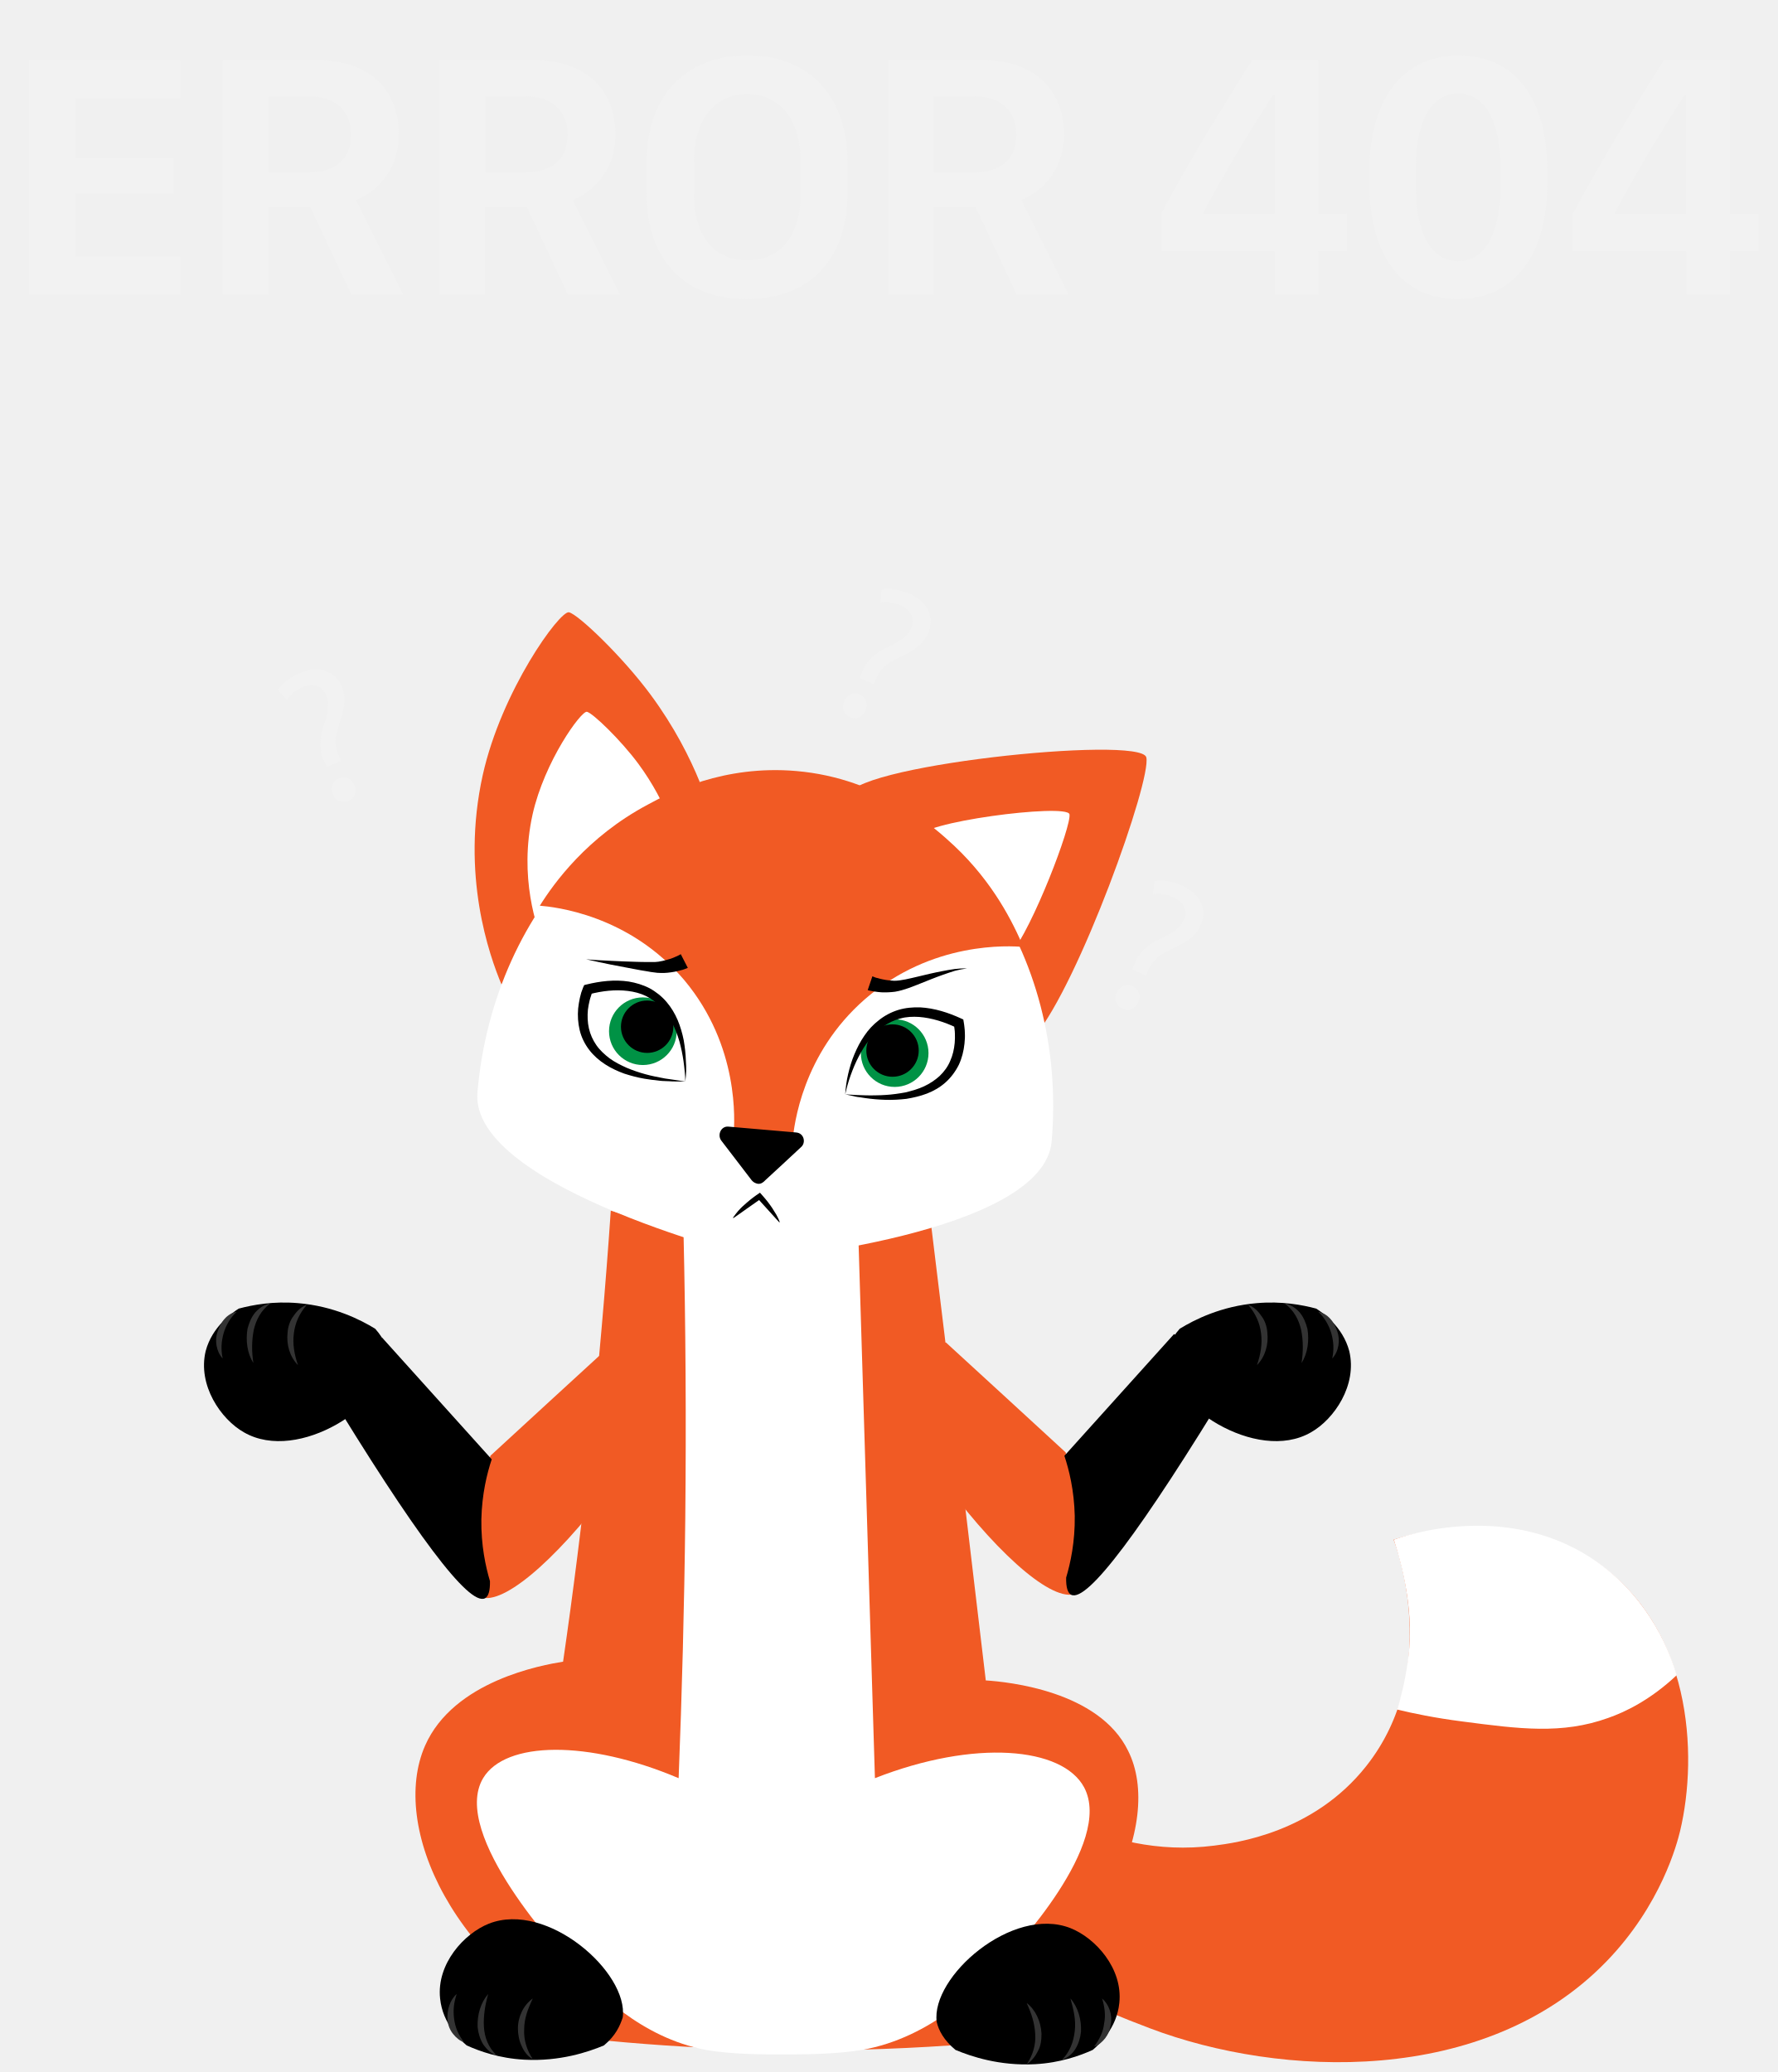
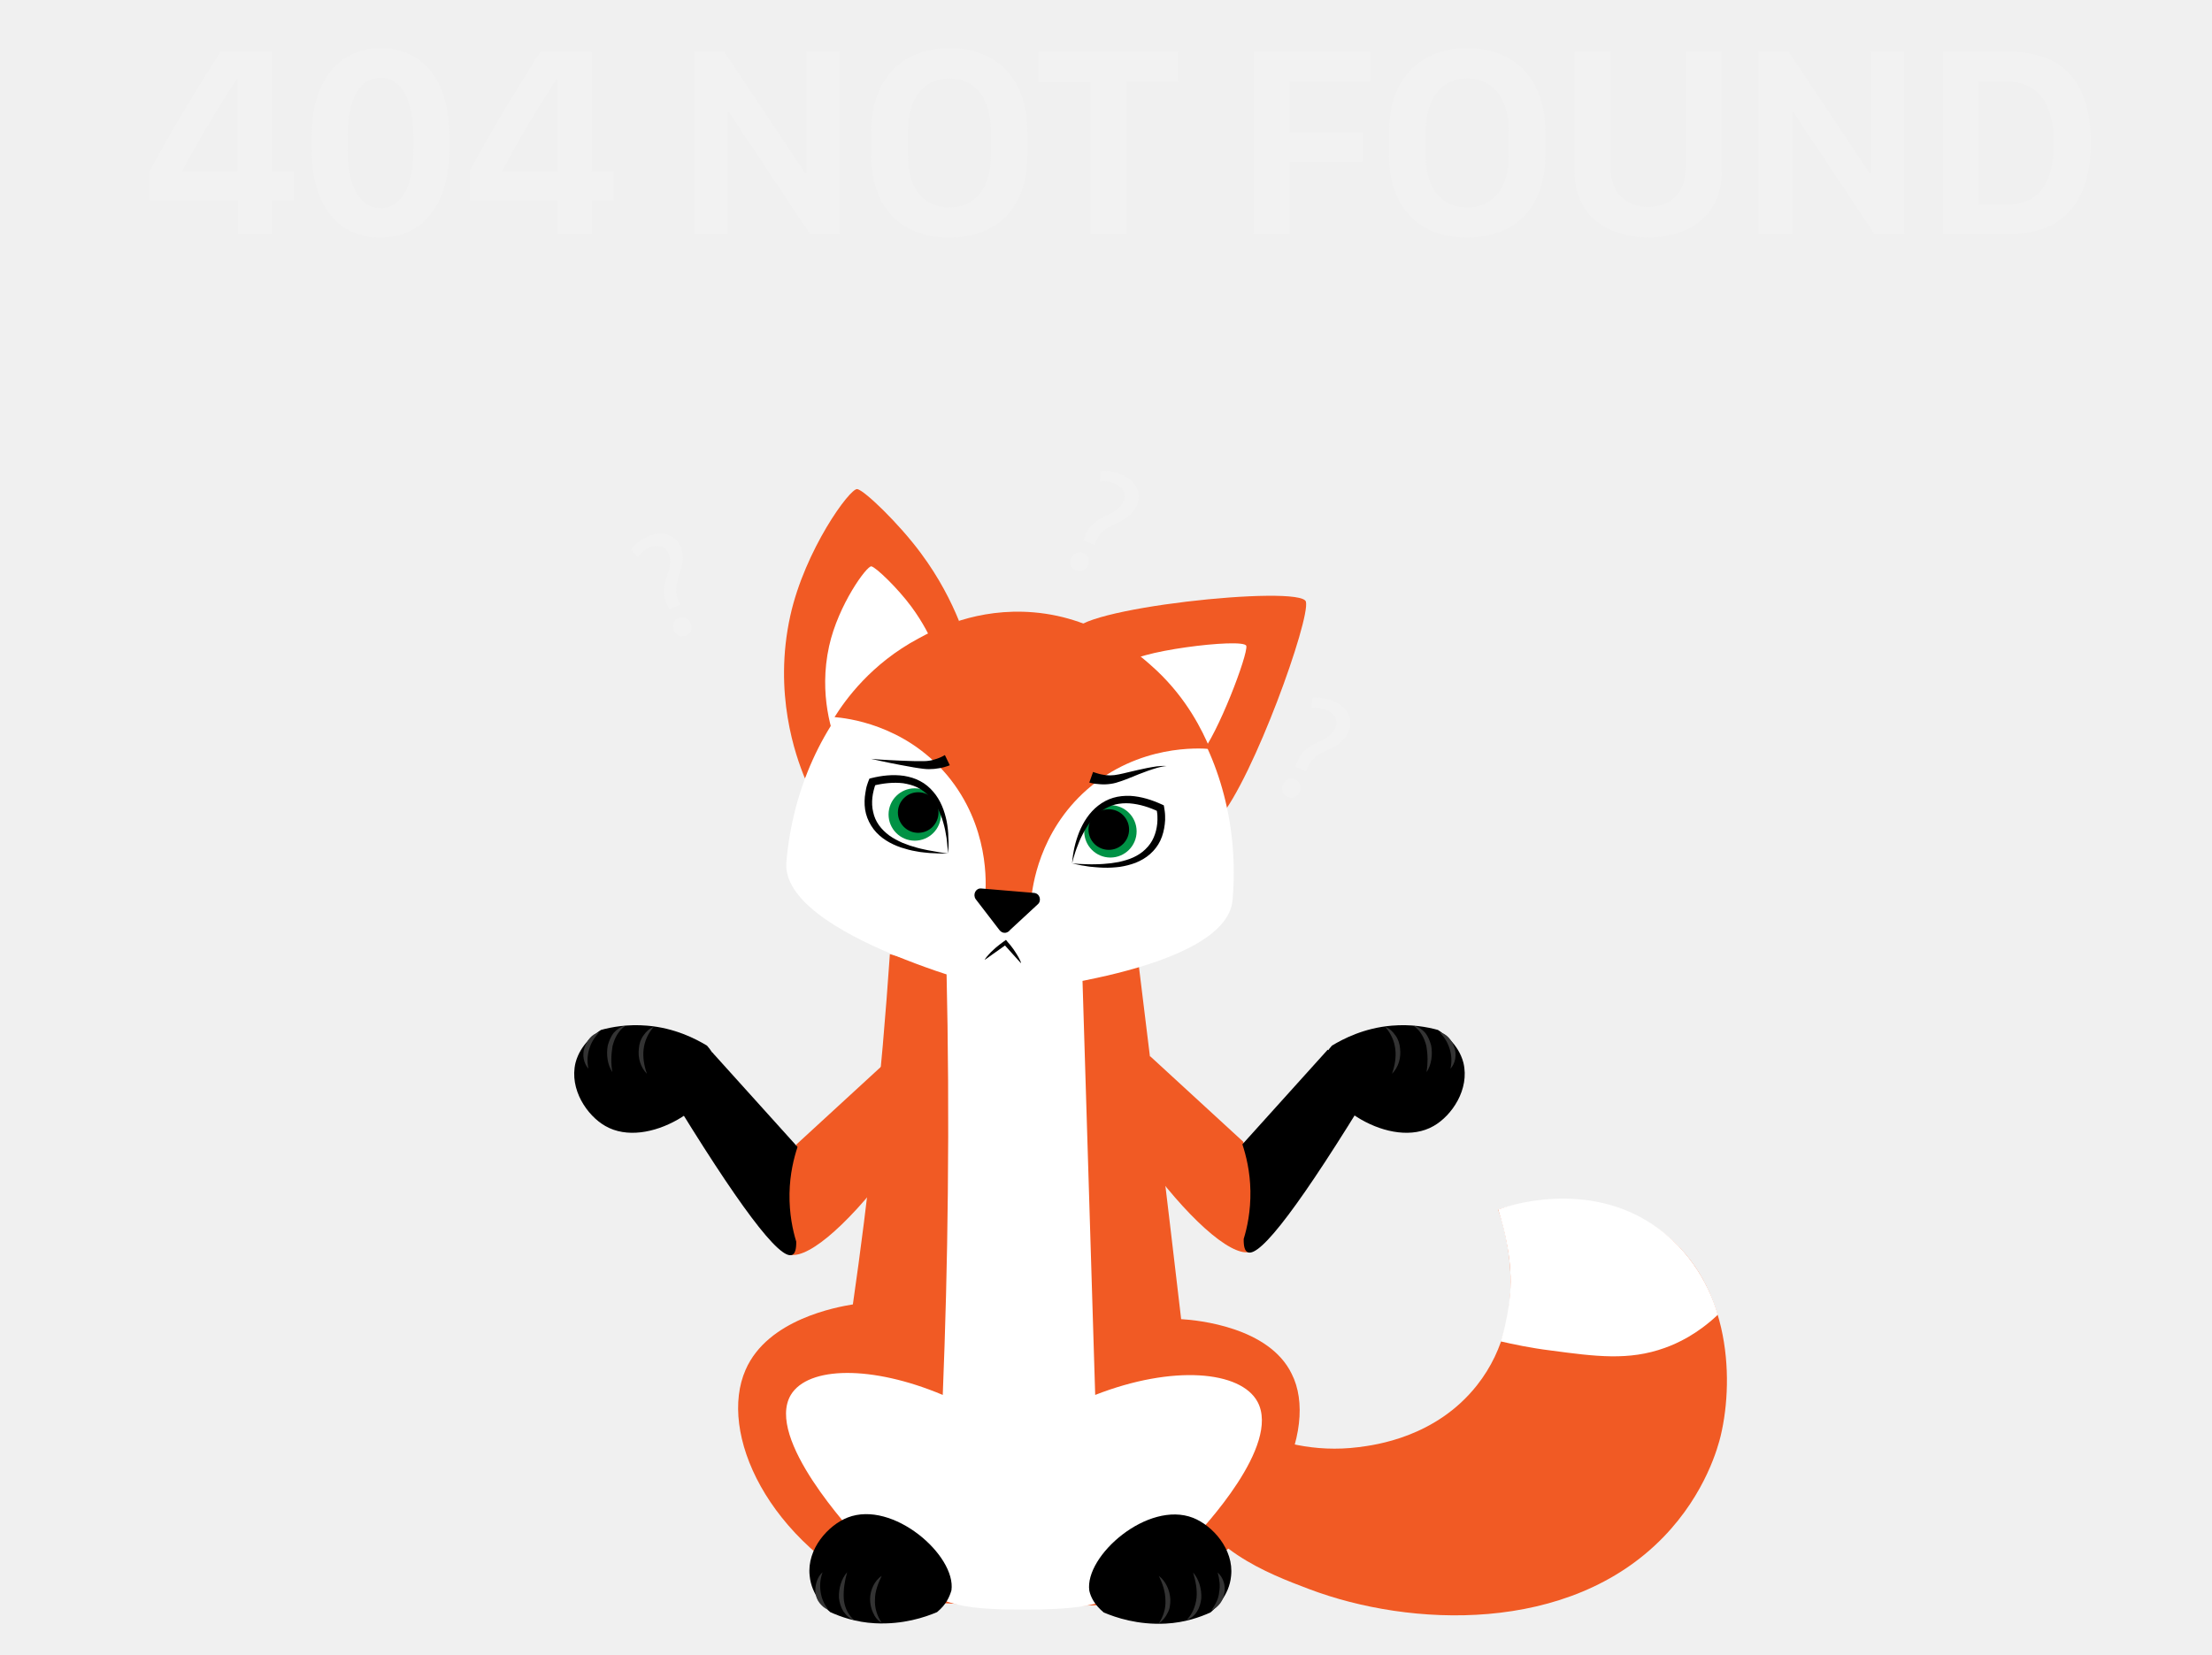
- <svg xmlns="http://www.w3.org/2000/svg" version="1.0" x="0px" y="0px" viewBox="0 0 909 1059.9" style="enable-background:new 0 0 909 1059.9;" xml:space="preserve">
+ <svg xmlns="http://www.w3.org/2000/svg" version="1.0" x="0px" y="0px" viewBox="0 0 1351 1010.6" style="enable-background:new 0 0 1351 1010.6;" xml:space="preserve">
  <style type="text/css">
	.st0{fill:#F2F2F2;}
	.st1{fill:#F15A24;}
	.st2{fill:#FFFFFF;}
	.st3{fill:#333333;}
	.st4{fill:#009245;}
</style>
  <g id="Слой_2">
    <g>
-       <path class="st0" d="M167.1,392.3l-1.1-2.4c-2.5-4.8-3-11-0.5-18.5c2.3-6.6,3.2-11.2,1.5-15.4c-1.9-4.8-6.1-6.8-12-4.6    c-3.4,1.3-6.7,3.9-8.3,6.6l-4.6-5c2.2-3.5,7-7,11.9-9c10.8-4.2,18.2,0.5,21,7.6c2.5,6.4,0.7,12.3-1.7,19.4    c-2.2,6.5-2.1,11.2,0.1,15.8l1,2.4L167.1,392.3z M170.2,406.2c-1.4-3.5,0-6.8,3.3-8.1c3.3-1.3,6.5,0.3,7.8,3.7    c1.3,3.3,0.1,6.6-3.3,8C174.7,411.1,171.4,409.5,170.2,406.2z" />
+       <path class="st0" d="M408.7,372.1l-1.1-2.2c-2.4-4.5-2.8-10.2-0.5-17.1c2.1-6.1,2.9-10.4,1.4-14.3c-1.7-4.4-5.7-6.3-11.2-4.2    c-3.1,1.2-6.2,3.6-7.7,6.1l-4.2-4.6c2-3.2,6.4-6.5,11-8.3c10-3.9,16.9,0.5,19.5,7.1c2.3,5.9,0.7,11.4-1.5,18    c-2,6-1.9,10.4,0.1,14.7l1,2.2L408.7,372.1z M411.5,385c-1.3-3.2,0-6.3,3.1-7.5c3-1.2,6,0.2,7.3,3.5c1.2,3,0.1,6.2-3.1,7.4    C415.7,389.6,412.7,388.1,411.5,385z" />
    </g>
    <g>
-       <path class="st0" d="M571.2,507.7c1.6-3.4,5-4.7,8.2-3.2c3.2,1.5,4.3,4.9,2.7,8.3c-1.5,3.2-4.7,4.7-8.1,3.1    C570.7,514.3,569.7,510.8,571.2,507.7z M579.2,495.9l0.9-2.4c1.8-5.2,5.9-9.8,13-13.1c6.4-2.9,10.3-5.4,12.2-9.5    c2.2-4.6,0.7-9.1-5-11.9c-3.3-1.5-7.4-2.2-10.5-1.5l0.5-6.8c4-0.8,9.9,0.2,14.7,2.5c10.5,4.9,12.1,13.6,8.9,20.5    c-2.9,6.2-8.5,9-15.3,12.1c-6.2,2.8-9.6,6.2-11.5,10.9l-1,2.4L579.2,495.9z" />
+       <path class="st0" d="M783.6,479.2c1.5-3.1,4.6-4.3,7.6-2.9c3,1.4,3.9,4.5,2.5,7.7c-1.4,3-4.4,4.3-7.5,2.8    C783.2,485.4,782.3,482.1,783.6,479.2z M791.1,468.3l0.9-2.3c1.6-4.8,5.5-9.1,12.1-12.1c5.9-2.7,9.6-5,11.3-8.8    c2-4.3,0.7-8.4-4.6-11c-3-1.4-6.9-2-9.7-1.4l0.5-6.3c3.7-0.7,9.2,0.2,13.6,2.3c9.7,4.6,11.3,12.6,8.2,19    c-2.7,5.7-7.9,8.4-14.2,11.3c-5.8,2.6-8.9,5.7-10.6,10.1l-0.9,2.2L791.1,468.3z" />
    </g>
    <g>
-       <path class="st0" d="M431.8,358.6c1.6-3.4,5-4.7,8.1-3.2s4.3,4.9,2.7,8.2c-1.5,3.2-4.7,4.7-8.1,3.1    C431.3,365.3,430.3,361.8,431.8,358.6z M439.8,346.8l0.9-2.5c1.8-5.2,5.9-9.8,13-13.1c6.4-2.9,10.3-5.4,12.2-9.5    c2.2-4.6,0.7-9.1-5-11.9c-3.3-1.5-7.4-2.1-10.5-1.5l0.5-6.8c4-0.8,9.9,0.2,14.7,2.4c10.5,4.9,12.2,13.6,8.9,20.5    c-2.9,6.2-8.4,9-15.2,12.2c-6.2,2.9-9.5,6.2-11.4,11l-1,2.4L439.8,346.8z" />
+       <path class="st0" d="M654.3,340.9c1.5-3.1,4.6-4.3,7.6-3c3,1.4,4,4.5,2.5,7.6c-1.4,3-4.4,4.3-7.5,2.9    C653.9,347.1,652.9,343.9,654.3,340.9z M661.7,330l0.9-2.3c1.6-4.8,5.5-9.1,12.1-12.2c5.9-2.7,9.5-5,11.3-8.8    c2-4.3,0.7-8.4-4.6-11c-3-1.4-6.9-2-9.8-1.4l0.5-6.3c3.7-0.7,9.2,0.2,13.7,2.3c9.7,4.5,11.3,12.6,8.3,19    c-2.7,5.7-7.8,8.4-14.1,11.3c-5.8,2.7-8.9,5.7-10.6,10.2l-0.9,2.2L661.7,330z" />
    </g>
    <g>
-       <path class="st0" d="M92.1,150.7H14.9v-120h77.3v19.4H38.4v30.8h50.5v18.2H38.4v32.2h53.7V150.7z" />
-       <path class="st0" d="M204,68.6c0,19.7-12.7,30.1-21.9,33.7l24.2,48.4h-26.6l-21-44.8h-21.4v44.8H114v-120h47.9    C190.4,30.7,204,47.4,204,68.6z M158.1,88.1c13.4,0,21.4-6.6,21.4-19c0-13.2-8.8-19.8-21-19.8h-21.1v38.8H158.1z" />
-       <path class="st0" d="M314.8,68.6c0,19.7-12.7,30.1-21.9,33.7l24.2,48.4h-26.6l-21-44.8h-21.4v44.8h-23.4v-120h47.9    C301.1,30.7,314.8,47.4,314.8,68.6z M268.9,88.1c13.4,0,21.4-6.6,21.4-19c0-13.2-8.8-19.8-21-19.8h-21.1v38.8H268.9z" />
-       <path class="st0" d="M330.7,83.4c0-34.1,19.5-55,51.5-55c32.2,0,51.3,21.1,51.3,55v15.4c0,33.8-19.4,54.2-51.5,54.2    s-51.3-20.3-51.3-54.2V83.4z M354.9,98.9c0,23.1,11.4,34.3,27.3,34.3c15.9,0,27.3-11.2,27.3-34.3V83.2c0-23.1-11.4-35.1-27.3-35.1    c-15.8,0-27.3,12-27.3,35.1V98.9z" />
-       <path class="st0" d="M544.2,68.6c0,19.7-12.7,30.1-21.9,33.7l24.2,48.4H520l-21-44.8h-21.4v44.8h-23.4v-120h47.9    C530.6,30.7,544.2,47.4,544.2,68.6z M498.4,88.1c13.4,0,21.4-6.6,21.4-19c0-13.2-8.8-19.8-21-19.8h-21.1v38.8H498.4z" />
-       <path class="st0" d="M674.2,30.7v78.6h14.7v19.2h-14.7v22.2h-22.3v-22.2h-58v-19.2c14.1-26.4,30.3-53,46.6-78.6H674.2z     M651.9,109.3V48.6h-0.8c-12.3,19.1-25,40-35.7,60.4v0.3H651.9z" />
-       <path class="st0" d="M700.5,86.5c0-34.9,16.4-58.1,45.6-58.1c29.4,0,45.2,23,45.2,58.1v8.4c0,33.4-15.4,58.1-45.6,58.1    c-29.3,0-45.2-23.3-45.2-58.1V86.5z M724.1,94.7c0,25.7,8.5,38.9,21.7,38.9c13.3,0,21.7-13.4,21.7-38.9v-8.1    c0-25.5-8.4-38.8-21.7-38.8c-13.2,0-21.7,13.2-21.7,38.8V94.7z" />
-       <path class="st0" d="M884.8,30.7v78.6h14.7v19.2h-14.7v22.2h-22.3v-22.2h-58v-19.2c14.1-26.4,30.3-53,46.6-78.6H884.8z     M862.4,109.3V48.6h-0.8c-12.3,19.1-25,40-35.7,60.4v0.3H862.4z" />
+       <path class="st0" d="M166,31.6v72.9h13.6v17.8H166V143h-20.7v-20.6H91.4v-17.8c13.1-24.5,28.1-49.2,43.2-72.9H166z M145.2,104.6    V48.3h-0.7c-11.4,17.7-23.2,37.1-33.1,56v0.2H145.2z" />
+       <path class="st0" d="M190.3,83.4c0-32.4,15.3-53.9,42.3-53.9c27.2,0,41.9,21.4,41.9,53.9v7.8c0,31-14.3,53.9-42.3,53.9    c-27.2,0-41.9-21.6-41.9-53.9V83.4z M212.3,91c0,23.8,7.9,36.1,20.1,36.1c12.3,0,20.1-12.4,20.1-36.1v-7.5c0-23.7-7.8-36-20.1-36    c-12.2,0-20.1,12.2-20.1,36V91z" />
+       <path class="st0" d="M361.3,31.6v72.9h13.6v17.8h-13.6V143h-20.7v-20.6h-53.8v-17.8c13.1-24.5,28.1-49.2,43.2-72.9H361.3z     M340.6,104.6V48.3h-0.7c-11.4,17.7-23.2,37.1-33.1,56v0.2H340.6z" />
+       <path class="st0" d="M423.9,143V31.6h18.4l49.4,74.1h0.7V31.6h20.6V143h-18.3l-49.5-74.5h-0.7V143H423.9z" />
+       <path class="st0" d="M532.1,80.6c0-31.7,18.1-51.1,47.8-51.1c29.9,0,47.6,19.6,47.6,51.1v14.3c0,31.4-18,50.2-47.8,50.2    s-47.6-18.8-47.6-50.2V80.6z M554.5,94.9c0,21.5,10.6,31.8,25.3,31.8c14.8,0,25.4-10.4,25.4-31.8V80.4c0-21.5-10.6-32.5-25.4-32.5    c-14.7,0-25.3,11.1-25.3,32.5V94.9z" />
+       <path class="st0" d="M666,143V50.1h-31.7V31.6h85.3v18.4h-31.7V143H666z" />
+       <path class="st0" d="M765.6,143V31.6h71v18.2h-48.9v31.1h44.7v17.8h-44.7V143H765.6z" />
+       <path class="st0" d="M848.4,80.6c0-31.7,18.1-51.1,47.8-51.1c29.9,0,47.6,19.6,47.6,51.1v14.3c0,31.4-18,50.2-47.8,50.2    s-47.6-18.8-47.6-50.2V80.6z M870.8,94.9c0,21.5,10.6,31.8,25.3,31.8c14.8,0,25.4-10.4,25.4-31.8V80.4c0-21.5-10.6-32.5-25.4-32.5    c-14.7,0-25.3,11.1-25.3,32.5V94.9z" />
+       <path class="st0" d="M983.7,102.4c0,15.3,9.1,24,23,24c13.7,0,22.9-8.7,22.9-24V31.6h22v73.7c0,23.6-17,39.7-44.9,39.7    c-28.1,0-45-16.2-45-39.7V31.6h22V102.4z" />
+       <path class="st0" d="M1074,143V31.6h18.4l49.4,74.1h0.7V31.6h20.6V143h-18.3l-49.5-74.5h-0.7V143H1074z" />
+       <path class="st0" d="M1227.2,31.6c33.9,0,49.8,20.1,49.8,55.4c0,35.4-16.2,56-49.8,56h-40.6V31.6H1227.2z M1208.6,125h15.7    c18.5,0,30-9.4,30-37.5c0-23-8-37.8-30-37.8h-15.7V125z" />
    </g>
  </g>
  <g id="Слой_1">
    <g id="хвост_1_">
-       <path class="st1" d="M621,944.1c11-1.4,50.8-6.5,77.8-40.7c38.7-48.9,15.5-112.1,14-115.8c8-2.6,59.7-18.2,103.5,11.4    c48.6,32.9,52.5,97.9,43,137.7c-1.5,6.1-9.5,37.6-37.7,66.7c-62.2,64.1-167,59.3-233.3,34.2c-26.8-10.2-71.2-27-82.4-67.5    c-7-25,1.7-48.4,7.6-60.7C520.4,915.6,562.6,951.6,621,944.1z" />
-       <path class="st2" d="M714.6,874.5c1.8-5.8,3.9-13.8,5.3-23.7c0,0,0.6-4,0.9-7.9c1.6-20.2-3.2-40.7-7.9-55.3    c4.9-1.8,59.4-21,105.2,12.3c26.9,19.5,36.4,46.7,39.5,57c-13.6,12.8-26.5,18.9-35.1,21.9c-23.6,8.5-45.5,5.6-74.5,1.8    C733.9,878.8,722.5,876.4,714.6,874.5z" />
+       <path class="st1" d="M829.8,884.1c10.2-1.3,47.1-6,72.2-37.7c35.9-45.3,14.3-104,13-107.4c7.5-2.4,55.4-16.9,96,10.6    c45.1,30.5,48.7,90.8,39.9,127.7c-1.4,5.7-8.8,34.8-35,61.8c-57.7,59.5-155,55-216.4,31.7c-24.9-9.4-66-25-76.5-62.7    c-6.5-23.2,1.6-44.9,7-56.3C736.5,857.7,775.7,891,829.8,884.1z" />
+       <path class="st2" d="M916.6,819.5c1.7-5.4,3.6-12.8,4.9-22c0,0,0.5-3.7,0.8-7.3c1.5-18.7-3-37.7-7.3-51.3    c4.5-1.7,55.1-19.5,97.6,11.4c24.9,18.1,33.8,43.3,36.6,52.9c-12.6,11.9-24.6,17.5-32.5,20.3c-21.9,7.9-42.2,5.2-69.2,1.6    C934.6,823.5,924,821.2,916.6,819.5z" />
    </g>
    <g id="туловище_1_">
-       <path class="st1" d="M486.1,1046.3c-29.4,2-61.4,3-95.6,2.3c-28.2-0.7-54.8-2.3-79.8-4.7C231,1006.7,199.4,934,217.4,893    c14.6-33.3,60.1-41.3,70.6-43c5.1-35.1,9.7-71.5,13.7-109c4.5-41.8,8-82.4,10.7-121.7c9.2,2.8,21.6,6.3,36.4,9.3    c15.1,3.1,28.7,4.9,36.4,5.6c35.6,3.2,71.8-5.7,90.6-11.2c5,40.9,10,81.9,14.9,122.8c4.5,37.9,9,75.8,13.5,113.8    c11.1,0.7,57.9,5.3,72.8,36C595.3,932,565.6,1003.3,486.1,1046.3z" />
-       <path class="st2" d="M440.9,1048.6c-12,2-26.9,2.3-36.4,2.3c-10.1,0-28.8,0.3-43.4-2.3c-33.5-6.3-56.3-30.3-68.4-43    c-5.4-6-62.7-67.3-45.6-96c11.4-19,53.5-19.7,100,0c1.7-43.2,2.9-87.5,3.4-132.9c0.5-50,0.2-98.7-0.9-146.1    c5.6,2.7,13.9,6.1,24.6,7.9c5.8,1,11.7,1.4,23.7,0.9c10.3-0.4,24.3-1.5,41.2-4.4c2.8,91.5,5.6,183.1,8.4,274.6    c51-20,95.9-16,107,4.7c15.2,28.7-35.8,83-43.4,91C501.3,1016.3,476.7,1042.3,440.9,1048.6z" />
-       <path d="M308.9,1046.3c-7.9,3.3-22.5,8.3-40.8,7.3c-12.7-0.7-22.8-4.3-29.4-7.3c-3.2-2.7-12.3-11-13.6-24    c-1.9-17.7,12.3-33.3,25-38.3c29.8-11.7,71.5,25,68.4,48C317.1,1036.3,314.9,1041.3,308.9,1046.3z" />
+       <path class="st1" d="M704.7,978.9c-27.3,1.9-57,2.8-88.7,2.2c-26.1-0.6-50.8-2.2-74-4.3c-74-34.6-103.4-102-86.6-140    c13.5-30.9,55.8-38.3,65.5-39.9c4.7-32.6,9-66.3,12.7-101.1c4.2-38.8,7.4-76.5,9.9-112.9c8.5,2.6,20,5.8,33.8,8.7    c14,2.9,26.7,4.5,33.8,5.2c33,3,66.6-5.3,84-10.4c4.7,38,9.3,75.9,13.8,113.9c4.2,35.2,8.4,70.4,12.5,105.6    c10.3,0.6,53.7,4.9,67.5,33.4C806,872.9,778.4,939,704.7,978.9z" />
+       <path class="st2" d="M662.7,981.1c-11.2,1.9-25,2.2-33.8,2.2c-9.4,0-26.7,0.3-40.2-2.2c-31.1-5.9-52.3-28.1-63.4-39.9    c-5-5.6-58.1-62.4-42.3-89c10.6-17.6,49.6-18.2,92.8,0c1.6-40.1,2.7-81.2,3.1-123.3c0.5-46.4,0.2-91.6-0.8-135.5    c5.2,2.5,12.9,5.7,22.8,7.3c5.3,0.9,10.9,1.3,22,0.8c9.5-0.4,22.6-1.4,38.2-4.1c2.6,84.9,5.2,169.9,7.8,254.8    c47.3-18.5,89-14.8,99.2,4.3c14.1,26.6-33.2,77-40.2,84.4C718.8,951.1,695.9,975.2,662.7,981.1z" />
    </g>
    <g id="лапки_1_">
-       <path d="M191.9,679.7c-7.3-4.5-21.2-11.6-39.5-13.1c-12.6-1.1-23.2,0.9-30.3,2.8c-3.3,2.1-13.6,9.2-16.9,21.7    c-4.2,17.4,7.7,34.9,19.6,41.6c27.9,16.1,74.1-14.5,74-37.9C198.8,690.8,196.9,685.3,191.9,679.7z" />
+       <path d="M572.3,984.9c-7.3,3.1-20.8,7.7-37.9,6.8c-11.7-0.6-21.1-4-27.3-6.8c-2.9-2.5-11.5-10.2-12.6-22.3    c-1.8-16.4,11.5-30.9,23.2-35.5c27.6-10.8,66.4,23.2,63.4,44.5C579.9,975.6,577.9,980.3,572.3,984.9z" />
+       <path d="M431.8,638.8c-6.8-4.1-19.6-10.8-36.6-12.2c-11.7-1-21.5,0.8-28.1,2.6c-3.1,2-12.6,8.5-15.6,20.1    c-3.9,16.2,7.1,32.3,18.2,38.6c25.9,14.9,68.8-13.4,68.6-35.1C438.2,649.1,436.4,644,431.8,638.8z" />
      <g>
-         <path class="st3" d="M152.4,698.3c-4.2-4.3-6-10.4-5.3-16.7c0.2-3,1.3-6.3,3.1-8.5c1.7-2.6,4.1-4.8,6.7-5.6     c-3.8,4.4-6,9.3-6.6,14.6C149.6,687.4,150.5,692.8,152.4,698.3z" />
+         <path class="st3" d="M395.1,656c-3.9-4-5.6-9.6-4.9-15.5c0.2-2.8,1.2-5.8,2.8-7.9c1.6-2.4,3.8-4.4,6.2-5.2     c-3.5,4.1-5.5,8.6-6.1,13.6C392.5,646,393.4,651,395.1,656z" />
      </g>
      <g>
-         <path class="st3" d="M113.9,694.9c-3.3-3.5-4.2-9.3-2.6-13.8c0.8-2.3,1.9-4.6,3.6-6.5s3.7-3.1,6.2-3.6c-3.4,3.1-5.5,7-6.7,10.9     C113.2,686.2,112.9,690.2,113.9,694.9z" />
+         <path class="st3" d="M359.4,652.9c-3-3.3-3.9-8.6-2.4-12.8c0.7-2.1,1.7-4.2,3.3-6s3.4-2.9,5.8-3.4c-3.1,2.9-5.1,6.5-6.2,10.1     C358.7,644.8,358.5,648.5,359.4,652.9z" />
      </g>
      <g>
-         <path class="st3" d="M129.6,697.2c-3.2-4.9-4-11.6-3-17.5c0.8-3,1.9-5.9,4-8.4c2-2.2,4.7-4.1,7.6-4.5c-4.6,3.4-7.2,8.2-8.4,13.5     C128.7,685.8,128.7,691.5,129.6,697.2z" />
+         <path class="st3" d="M374,655c-3-4.5-3.8-10.8-2.8-16.3c0.8-2.7,1.8-5.5,3.7-7.8c1.9-2.1,4.3-3.8,7-4.2     c-4.3,3.1-6.6,7.6-7.8,12.5C373.2,644.5,373.1,649.7,374,655z" />
      </g>
      <g>
-         <path class="st3" d="M272.5,1022.3c-2.5,5.3-4.4,10.3-4.4,15.7c-0.3,5.3,1.3,10.7,4.4,15.3c-2.5-1.3-4.4-3.7-5.7-6.7     c-1.3-2.7-1.9-6-1.9-9C264.9,1031.6,267.8,1025.6,272.5,1022.3z" />
+         <path class="st3" d="M538.5,962.7c-2.3,4.9-4.1,9.6-4.1,14.5c-0.3,4.9,1.2,9.9,4.1,14.2c-2.3-1.2-4.1-3.4-5.3-6.2     c-1.2-2.5-1.8-5.6-1.8-8.3C531.5,971.3,534.1,965.7,538.5,962.7z" />
      </g>
      <g>
-         <path class="st3" d="M233.6,1020c-1.6,4.7-1.9,8.7-1.3,13c0.6,4.3,2.2,8,5.1,11.7c-2.2-0.7-4.1-2.3-5.7-4.3c-1.6-2-2.5-4.3-2.8-7     C228.5,1028.3,230.1,1023,233.6,1020z" />
+         <path class="st3" d="M502.4,960.5c-1.5,4.3-1.8,8-1.2,12.1c0.6,4,2.1,7.4,4.7,10.8c-2.1-0.6-3.8-2.2-5.3-4     c-1.5-1.9-2.3-4-2.6-6.5C497.7,968.2,499.2,963.3,502.4,960.5z" />
      </g>
      <g>
-         <path class="st3" d="M249.7,1020c-1.6,5.7-2.5,11.3-2.2,16.7c0.3,5.3,2.2,10.7,6.6,14.7c-2.8-0.7-5.1-3-7-5.7     c-1.6-2.7-2.5-5.7-2.8-8.7C244,1030.6,245.9,1024.3,249.7,1020z" />
+         <path class="st3" d="M517.4,960.5c-1.5,5.3-2.3,10.5-2.1,15.5s2.1,9.9,6.2,13.6c-2.6-0.6-4.7-2.8-6.5-5.3c-1.5-2.5-2.3-5.3-2.6-8     C512.1,970.4,513.9,964.5,517.4,960.5z" />
      </g>
-       <path d="M488.7,1048.6c7.9,3.3,22.5,8.3,40.8,7.3c12.7-0.7,22.8-4.3,29.4-7.3c3.2-2.7,12.3-11,13.6-24c1.9-17.7-12.3-33.3-25-38.3    c-29.8-11.7-71.5,25-68.4,48C480.1,1038.6,482.7,1043.6,488.7,1048.6z" />
+       <path d="M674.1,985.1c7.3,3.1,20.8,7.7,37.9,6.8c11.7-0.6,21.1-4,27.3-6.8c2.9-2.5,11.5-10.2,12.6-22.3    c1.8-16.4-11.5-30.9-23.2-35.5c-27.6-10.8-66.4,23.2-63.4,44.5C666.2,975.8,668.5,980.4,674.1,985.1z" />
      <g>
-         <path class="st3" d="M525.1,1024.6c4.4,3.3,7.3,9.3,7.6,15.7c0,3-0.3,6.3-1.9,9c-1.3,2.7-3.2,5-5.7,6.7c3.2-4.7,4.7-10,4.4-15.3     C529.2,1035,527.6,1030,525.1,1024.6z" />
+         <path class="st3" d="M707.8,962.8c4.1,3.1,6.8,8.7,7,14.5c0,2.8-0.3,5.9-1.8,8.3c-1.2,2.5-2.9,4.6-5.3,6.2     c2.9-4.3,4.4-9.3,4.1-14.2C711.7,972.4,710.2,967.8,707.8,962.8z" />
      </g>
      <g>
-         <path class="st3" d="M563.7,1022.3c3.5,3,5.4,8.3,4.4,13.3c-0.3,2.7-1.3,5-2.8,7c-1.6,2-3.5,3.7-5.7,4.3     c2.8-3.7,4.7-7.7,5.1-11.7C565.6,1031,565,1026.6,563.7,1022.3z" />
+         <path class="st3" d="M743.7,960.7c3.2,2.8,5,7.7,4.1,12.4c-0.3,2.5-1.2,4.6-2.6,6.5c-1.5,1.9-3.2,3.4-5.3,4     c2.6-3.4,4.4-7.1,4.7-10.8C745.4,968.7,744.8,964.7,743.7,960.7z" />
      </g>
      <g>
-         <path class="st3" d="M547.5,1022.3c3.8,4.3,5.7,10.7,5.4,17c-0.3,3-1.3,6.3-2.8,8.7c-1.6,2.7-4.1,4.7-7,5.7c4.1-4,6-9.3,6.6-14.7     C550.4,1033.3,549.1,1028,547.5,1022.3z" />
+         <path class="st3" d="M728.7,960.7c3.5,4,5.3,9.9,5,15.8c-0.3,2.8-1.2,5.9-2.6,8c-1.5,2.5-3.8,4.3-6.5,5.3     c3.8-3.7,5.6-8.7,6.2-13.6C731.3,970.9,730.2,965.9,728.7,960.7z" />
      </g>
-       <path class="st1" d="M312,688.5c-20.4,18.7-40.8,37.4-61.1,56.1c-11.9,35.6-16,66.3-6.1,71.9c10.7,6.1,38.1-16.6,67.2-55.3    c1.5-24.3,2.9-48.5,4.4-72.8" />
-       <path d="M195.4,684.2c18.7,20.8,37.4,41.5,56.1,62.3c-2.4,7.2-5,17.7-5.3,30.7c-0.2,13.3,2.2,24.2,4.4,31.6c0.1,5-0.8,7.9-2.6,8.8    c-8.2,3.9-35.7-32.6-82.4-109.6L195.4,684.2z" />
-       <path d="M603.4,679.7c7.3-4.5,21.2-11.6,39.5-13.1c12.6-1.1,23.2,0.9,30.3,2.8c3.3,2.1,13.6,9.2,16.9,21.7    c4.2,17.4-7.7,34.9-19.6,41.6c-27.9,16.1-74.1-14.5-74-37.9C596.5,690.8,598.4,685.3,603.4,679.7z" />
+       <path class="st1" d="M543.2,647c-18.9,17.4-37.8,34.7-56.7,52.1c-11,33-14.9,61.5-5.7,66.7c9.9,5.6,35.4-15.4,62.4-51.3    c1.4-22.5,2.7-45,4.1-67.5" />
+       <path d="M435,642.9c17.4,19.3,34.7,38.5,52.1,57.8c-2.2,6.7-4.7,16.4-4.9,28.5c-0.2,12.4,2,22.5,4.1,29.3c0.1,4.6-0.7,7.3-2.4,8.1    c-7.6,3.6-33.1-30.3-76.5-101.7L435,642.9z" />
+       <path d="M813.5,638.8c6.8-4.1,19.6-10.8,36.6-12.2c11.7-1,21.5,0.8,28.1,2.6c3.1,2,12.6,8.5,15.6,20.1    c3.9,16.2-7.1,32.3-18.2,38.6c-25.9,14.9-68.8-13.4-68.6-35.1C807.1,649.1,808.8,644,813.5,638.8z" />
      <g>
-         <path class="st3" d="M642.9,698.3c4.2-4.3,6-10.4,5.3-16.7c-0.2-3-1.3-6.3-3.1-8.5c-1.7-2.6-4.1-4.8-6.7-5.6     c3.8,4.4,6,9.3,6.6,14.6C645.7,687.4,644.8,692.8,642.9,698.3z" />
+         <path class="st3" d="M850.2,656c3.9-4,5.6-9.6,4.9-15.5c-0.2-2.8-1.2-5.8-2.8-7.9c-1.6-2.4-3.8-4.4-6.2-5.2     c3.5,4.1,5.5,8.6,6.1,13.6C852.8,646,851.9,651,850.2,656z" />
      </g>
      <g>
-         <path class="st3" d="M681.4,694.9c3.3-3.5,4.2-9.3,2.6-13.8c-0.8-2.3-1.9-4.6-3.6-6.5c-1.7-1.9-3.7-3.1-6.2-3.6     c3.4,3.1,5.5,7,6.7,10.9C682.1,686.2,682.4,690.2,681.4,694.9z" />
+         <path class="st3" d="M885.9,652.9c3-3.3,3.9-8.6,2.4-12.8c-0.7-2.1-1.7-4.2-3.3-6s-3.4-2.9-5.8-3.4c3.1,2.9,5.1,6.5,6.2,10.1     C886.6,644.8,886.8,648.5,885.9,652.9z" />
      </g>
      <g>
-         <path class="st3" d="M665.7,697.2c3.2-4.9,4-11.6,3-17.5c-0.8-3-1.9-5.9-4-8.4c-2-2.2-4.7-4.1-7.6-4.5c4.6,3.4,7.2,8.2,8.4,13.5     C666.6,685.8,666.6,691.5,665.7,697.2z" />
+         <path class="st3" d="M871.3,655c3-4.5,3.8-10.8,2.8-16.3c-0.8-2.7-1.8-5.5-3.7-7.8c-1.9-2.1-4.3-3.8-7-4.2     c4.3,3.1,6.6,7.6,7.8,12.5C872.1,644.5,872.1,649.7,871.3,655z" />
      </g>
    </g>
    <g id="Слой_1_2_">
-       <path class="st1" d="M586.3,387.4c-2.9-11.5-156.1,4.6-152.4,20.5c3.7,15.8,72.8,149.4,95.3,122.2    C551.8,503.2,589.1,399.1,586.3,387.4z" />
-       <path class="st1" d="M357.9,400c-5.1-12.5-13-28.2-25.1-44.6c-14.4-19.5-37.1-41.2-41.8-42.2c-4.7-0.9-34.5,40.1-44.1,83.3    c-11.3,51.1,3.4,92.2,9.6,107.1C290.2,469.1,324,434.6,357.9,400z" />
-       <path class="st2" d="M342.3,418.8c-3.2-7.8-8.2-17.8-15.8-28.1c-9.1-12.3-23.4-26-26.3-26.6c-2.9-0.6-21.7,25.3-27.8,52.5    c-7.1,32.2,2.1,58.1,6,67.5C299.7,462.3,321,440.5,342.3,418.8z" />
-       <path class="st2" d="M547,416.5c-1.5-5.7-78.9,4.2-77.2,12.1c1.7,7.9,35.2,74,46.8,60C528.3,474.5,548.2,422.1,547,416.5z" />
-       <path class="st2" d="M405.9,395.7c-81.2-6.9-153.4,66.2-161.7,163.1c-4.2,49.3,145,85.7,145,85.7s144.7-13.1,148.7-60.7    C546.2,486.9,487.1,402.6,405.9,395.7z" />
-       <path class="st1" d="M405.4,583.5c-10.1-0.9-20.2-1.7-30.2-2.6c0.6-7.3,3-45.7-25.1-79.4c-28.4-33.7-66.7-37.6-74-38.2    c7.2-11.5,24.2-35.2,55.2-51.7c11.2-6.1,38.7-20.4,75.9-17.2c43.4,3.7,71.1,29.2,80.8,38.2c20.1,18.9,30.2,39.5,35.4,51.8    c-7-0.6-46.8-3.1-81,26.7C410.3,539.1,406.1,575.7,405.4,583.5z" />
+       <path class="st1" d="M797.6,367.6c-2.7-10.7-144.8,4.3-141.4,19c3.4,14.7,67.6,138.6,88.4,113.4    C765.7,475.1,800.3,378.5,797.6,367.6z" />
+       <path class="st1" d="M585.7,379.3c-4.7-11.6-12-26.2-23.3-41.4c-13.4-18.1-34.4-38.3-38.8-39.1s-32,37.2-40.9,77.3    c-10.5,47.4,3.2,85.6,8.9,99.4C523,443.4,554.3,411.4,585.7,379.3z" />
+       <path class="st2" d="M571.3,396.7c-3-7.3-7.6-16.5-14.7-26.1c-8.4-11.4-21.7-24.1-24.4-24.6c-2.7-0.5-20.2,23.4-25.8,48.7    c-6.6,29.9,2,53.9,5.6,62.6C531.8,437.1,551.5,416.9,571.3,396.7z" />
+       <path class="st2" d="M761.2,394.6c-1.4-5.3-73.2,3.9-71.7,11.2s32.6,68.7,43.4,55.6C743.9,448.4,762.3,399.8,761.2,394.6z" />
+       <path class="st2" d="M630.3,375.3c-75.3-6.4-142.3,61.4-150,151.3c-3.9,45.7,134.5,79.5,134.5,79.5s134.2-12.1,138-56.3    C760.5,459.9,705.6,381.7,630.3,375.3z" />
+       <path class="st1" d="M629.8,549.6c-9.4-0.8-18.7-1.6-28.1-2.4c0.6-6.8,2.8-42.4-23.3-73.7c-26.4-31.3-61.9-34.8-68.7-35.4    c6.7-10.7,22.4-32.6,51.2-48c10.4-5.7,35.9-18.9,70.4-16c40.3,3.4,66,27.1,75,35.4c18.7,17.6,28,36.7,32.8,48.1    c-6.5-0.6-43.5-2.9-75.1,24.7C634.4,508.3,630.5,542.3,629.8,549.6z" />
      <g>
-         <polygon points="388.1,601.2 372.4,580.7 407.1,583.6    " />
+         <polygon points="613.8,566 599.2,546.9 631.4,549.7    " />
        <g>
-           <path d="M391.5,598.4c-5.3-6.9-10.4-13.6-15.7-20.5c-1.3,2.4-2.4,4.6-3.7,7c11.5,1,23,2,34.7,3c-0.9-2.6-1.6-4.9-2.5-7.5      c-6.4,5.9-12.6,11.6-19,17.6c-4,3.6,1.4,10.3,5.4,6.4c6.4-5.9,12.6-11.6,19-17.6c2.7-2.3,1.5-7.2-2.5-7.5c-11.5-1-23-2-34.7-3      c-3.6-0.3-5.7,4-3.7,7c5.3,6.9,10.4,13.6,15.7,20.5C388.4,608.3,394.7,602.9,391.5,598.4z" />
+           <path d="M616.9,563.4c-4.9-6.4-9.7-12.6-14.6-19c-1.2,2.2-2.2,4.3-3.4,6.5c10.7,0.9,21.3,1.8,32.2,2.7c-0.8-2.4-1.4-4.6-2.3-7      c-6,5.5-11.6,10.8-17.6,16.3c-3.7,3.3,1.3,9.5,5,5.9c6-5.5,11.6-10.8,17.6-16.3c2.5-2.1,1.4-6.7-2.3-7      c-10.7-0.9-21.3-1.8-32.2-2.7c-3.4-0.3-5.3,3.7-3.4,6.5c4.9,6.4,9.7,12.6,14.6,19C614,572.5,619.9,567.5,616.9,563.4z" />
        </g>
      </g>
    </g>
-     <path class="st2" d="M350.5,553.2c0,0,5-60.7-49.7-47C300.8,506.1,280.8,550.1,350.5,553.2z" />
-     <path class="st2" d="M432.3,559.8c0,0,7-60.7,58.1-36.5C490.4,523.2,501.5,570.4,432.3,559.8z" />
-     <circle class="st4" cx="457.6" cy="538.7" r="17.3" />
+     <path class="st2" d="M578.9,521.4c0,0,4.6-56.3-46.1-43.6C532.8,477.8,514.2,518.5,578.9,521.4z" />
+     <path class="st2" d="M654.8,527.5c0,0,6.4-56.3,53.9-33.9C708.7,493.6,719,537.4,654.8,527.5z" />
+     <circle class="st4" cx="678.2" cy="507.9" r="16" />
    <g>
-       <path d="M432.3,559.8c0.2-3.5,0.7-7,1.5-10.4c0.8-3.4,1.8-6.8,3.2-10.1c1.4-3.3,3-6.5,5.1-9.5c2-3,4.5-5.7,7.5-8    c2.9-2.3,6.3-4.1,9.9-5.2c3.6-1.1,7.4-1.4,11.1-1.3c7.4,0.4,14.5,2.7,21,5.7l1.1,0.5l0.2,1.2c0.2,1.1,0.3,1.9,0.4,2.9    c0.1,0.9,0.2,1.8,0.2,2.8c0.1,1.8,0,3.7-0.2,5.5c-0.4,3.7-1.3,7.4-2.9,10.8c-1.7,3.4-4,6.5-6.8,9c-2.8,2.5-6.1,4.4-9.5,5.7    c-3.4,1.3-6.9,2.1-10.5,2.7c-3.5,0.4-7.1,0.6-10.6,0.5c-1.8-0.1-3.5-0.1-5.3-0.3c-1.7-0.2-3.5-0.3-5.2-0.6l-2.6-0.4    c-0.9-0.1-1.7-0.2-2.6-0.4C435.6,560.5,433.9,560.1,432.3,559.8z M432.3,559.8c3.7,0.3,6.9,0.4,10.4,0.5c1.7,0.1,3.5,0,5.2,0    c1.7,0,3.4-0.1,5.1-0.2c3.4-0.2,6.8-0.7,10.1-1.3c3.3-0.8,6.5-1.7,9.5-3.1c3-1.4,5.7-3.2,8-5.3c2.3-2.2,4.2-4.8,5.4-7.7    c1.3-2.9,2-6,2.3-9.2c0.1-1.6,0.2-3.2,0.1-4.8c0-0.8-0.1-1.6-0.2-2.4c-0.1-0.8-0.2-1.6-0.4-2.3l1.4,1.7c-6.1-2.9-12.6-5-19.1-5.5    c-3.2-0.2-6.5-0.1-9.6,0.8c-3.1,0.8-6.1,2.2-8.7,4.1c-5.4,3.8-9.5,9.3-12.6,15.4c-1.6,3-2.9,6.2-4.1,9.5c-0.6,1.6-1.1,3.3-1.6,5    C433.1,556.4,432.7,558.1,432.3,559.8z" />
+       <path d="M654.8,527.5c0.2-3.2,0.7-6.5,1.4-9.7c0.7-3.2,1.7-6.3,2.9-9.4c2.5-6.1,6.2-12,11.6-16.2c2.7-2.1,5.8-3.8,9.2-4.8    c3.3-1,6.9-1.3,10.3-1.2c6.9,0.4,13.4,2.5,19.5,5.3l1.1,0.5l0.2,1.1c0.2,1,0.3,1.8,0.4,2.7c0.1,0.9,0.2,1.7,0.2,2.6    c0.1,1.7,0,3.4-0.2,5.1c-0.4,3.4-1.2,6.8-2.7,10c-1.5,3.2-3.7,6-6.3,8.3c-2.6,2.3-5.6,4-8.8,5.3c-3.2,1.2-6.4,2-9.7,2.5    c-3.3,0.4-6.6,0.6-9.8,0.5c-1.6-0.1-3.3-0.1-4.9-0.3c-1.6-0.2-3.2-0.2-4.8-0.5l-2.4-0.4c-0.8-0.1-1.6-0.2-2.4-0.4    C657.9,528.2,656.3,527.8,654.8,527.5z M654.8,527.5c3.4,0.3,6.4,0.4,9.6,0.5c1.6,0.1,3.2,0,4.8,0c1.6,0,3.2-0.1,4.8-0.2    c3.2-0.2,6.3-0.6,9.4-1.2c3-0.7,6-1.5,8.8-2.8c2.8-1.3,5.3-2.9,7.4-5c2.1-2,3.9-4.5,5-7.1c1.2-2.7,1.9-5.6,2.2-8.6    c0.1-1.5,0.2-3,0.1-4.5c0-0.8-0.1-1.5-0.2-2.2c-0.1-0.7-0.2-1.5-0.3-2.1l1.3,1.6c-5.6-2.7-11.6-4.6-17.7-5.1c-3-0.2-6,0-8.9,0.7    c-2.9,0.8-5.6,2.1-8.1,3.8c-5,3.5-8.8,8.6-11.7,14.3c-1.5,2.8-2.7,5.8-3.8,8.8c-0.6,1.5-1,3-1.5,4.6    C655.5,524.4,655.1,526,654.8,527.5z" />
    </g>
-     <circle class="st4" cx="328.8" cy="527.5" r="17.3" />
+     <circle class="st4" cx="558.7" cy="497.6" r="16" />
    <g>
-       <path d="M350.5,553.2c0-1.7-0.1-3.5-0.3-5.2c-0.2-1.7-0.3-3.4-0.6-5.2c-0.5-3.4-1.2-6.8-2.1-10.1c-1.9-6.5-4.9-12.8-9.4-17.5    c-2.3-2.3-4.9-4.3-7.7-5.7c-2.9-1.4-6-2.2-9.3-2.6c-6.5-0.8-13.2,0-19.7,1.7l1.7-1.4c-0.3,0.6-0.6,1.4-0.8,2.2    c-0.3,0.8-0.5,1.5-0.7,2.3c-0.4,1.6-0.7,3.2-0.9,4.8c-0.3,3.2-0.2,6.4,0.5,9.5c0.7,3.1,2,6,3.8,8.6c1.8,2.6,4.2,4.8,6.8,6.8    c2.6,1.9,5.6,3.4,8.7,4.8c3.1,1.3,6.3,2.4,9.6,3.3c1.6,0.4,3.3,0.9,5,1.2c1.7,0.3,3.4,0.7,5.1,1    C343.7,552.2,346.9,552.7,350.5,553.2z M350.5,553.2c-1.6,0-3.4,0-5.2,0c-0.9,0-1.8,0-2.7-0.1l-2.6-0.1c-1.7,0-3.5-0.3-5.2-0.5    c-1.7-0.1-3.5-0.5-5.2-0.7c-3.5-0.6-6.9-1.5-10.3-2.6c-3.3-1.2-6.6-2.7-9.7-4.7c-3.1-2-5.9-4.4-8.2-7.4c-2.3-3-4-6.4-4.9-10.1    c-0.9-3.7-1.1-7.4-0.8-11.1c0.2-1.8,0.5-3.7,0.9-5.5c0.2-0.9,0.5-1.8,0.7-2.7c0.3-0.9,0.6-1.7,1-2.7l0.5-1.1l1.2-0.3    c6.9-1.7,14.3-2.6,21.6-1.5c3.6,0.6,7.3,1.7,10.6,3.4c3.3,1.8,6.3,4.2,8.7,7c2.4,2.8,4.3,6,5.7,9.3c1.4,3.3,2.4,6.8,3.1,10.3    c0.6,3.5,1,7,1.1,10.5C351.1,546.2,351,549.7,350.5,553.2z" />
+       <path d="M578.9,521.4c0-1.6-0.1-3.2-0.3-4.8c-0.1-1.6-0.3-3.2-0.5-4.8c-0.5-3.2-1.1-6.3-2-9.3c-1.7-6.1-4.5-11.8-8.7-16.2    c-2.1-2.2-4.5-3.9-7.2-5.3c-2.7-1.3-5.6-2-8.6-2.5c-6-0.7-12.2,0-18.3,1.5l1.6-1.3c-0.2,0.6-0.5,1.3-0.7,2    c-0.2,0.7-0.4,1.4-0.6,2.2c-0.4,1.5-0.6,2.9-0.8,4.4c-0.3,3-0.2,6,0.5,8.8c0.6,2.9,1.8,5.6,3.5,8c1.7,2.4,3.9,4.5,6.3,6.3    c2.5,1.8,5.2,3.2,8.1,4.5c2.9,1.2,5.9,2.2,8.9,3c1.5,0.4,3.1,0.8,4.6,1.1c1.6,0.3,3.1,0.7,4.7,0.9    C572.6,520.5,575.5,521,578.9,521.4z M578.9,521.4c-1.5,0-3.1,0-4.8,0c-0.9,0-1.7,0-2.5-0.1l-2.4-0.1c-1.6,0-3.2-0.3-4.8-0.4    c-1.6-0.1-3.2-0.4-4.8-0.7c-3.2-0.5-6.4-1.4-9.5-2.4c-3.1-1.1-6.2-2.5-9-4.3c-2.8-1.8-5.5-4.1-7.6-6.9c-2.1-2.8-3.7-6-4.6-9.4    c-0.9-3.4-1-6.9-0.7-10.3c0.2-1.7,0.5-3.4,0.8-5.1c0.2-0.8,0.4-1.7,0.7-2.5c0.3-0.8,0.5-1.6,0.9-2.5l0.4-1l1.1-0.3    c6.4-1.6,13.2-2.4,20.1-1.4c3.4,0.6,6.7,1.5,9.8,3.2c3.1,1.6,5.8,3.9,8,6.5c4.5,5.2,6.9,11.7,8.2,18.1c0.6,3.2,1,6.5,1,9.8    C579.5,514.9,579.4,518.2,578.9,521.4z" />
    </g>
    <g>
-       <path d="M351.8,495.1c-0.7,0.3-1.2,0.5-1.8,0.7c-0.6,0.2-1.1,0.4-1.7,0.5c-1.1,0.3-2.2,0.6-3.4,0.8c-2.3,0.4-4.6,0.7-7,0.6    c-1.1,0-2.4-0.1-3.5-0.3c-1.1-0.1-2.2-0.3-3.2-0.5c-2.1-0.3-4.2-0.7-6.3-1.1c-4.2-0.8-8.4-1.6-12.6-2.4c-4.2-0.9-8.3-1.7-12.5-2.7    c4.2,0.4,8.5,0.6,12.7,0.8c4.2,0.2,8.5,0.4,12.7,0.5c2.1,0.1,4.2,0.1,6.3,0.1c1,0,2.1,0,3.1,0c0.5,0,1,0,1.5-0.1    c0.5,0,0.9-0.1,1.4-0.2c1.9-0.3,3.7-0.8,5.6-1.4c0.9-0.3,1.8-0.7,2.7-1.1c0.4-0.2,0.9-0.4,1.3-0.6c0.4-0.2,0.9-0.5,1.1-0.6    L351.8,495.1z" />
+       <path d="M580.1,467.5c-0.6,0.3-1.1,0.4-1.6,0.6c-0.5,0.2-1,0.3-1.6,0.5c-1,0.3-2.1,0.5-3.1,0.7c-2.1,0.4-4.3,0.6-6.5,0.6    c-1.1,0-2.2-0.1-3.2-0.2c-1-0.1-2-0.3-3-0.4c-2-0.3-3.9-0.6-5.9-1c-3.9-0.7-7.8-1.4-11.6-2.2c-3.9-0.8-7.7-1.6-11.6-2.5    c3.9,0.4,7.9,0.6,11.8,0.8c3.9,0.2,7.9,0.4,11.8,0.5c2,0.1,3.9,0.1,5.9,0.1c1,0,1.9,0,2.9,0c1,0,1.8-0.1,2.7-0.2    c1.7-0.2,3.5-0.7,5.2-1.3c0.8-0.3,1.7-0.6,2.5-1c0.4-0.2,0.8-0.4,1.2-0.6c0.4-0.2,0.8-0.4,1.1-0.6L580.1,467.5z" />
    </g>
    <g>
-       <path d="M446.2,499.4c0.3,0.1,0.8,0.3,1.2,0.5c0.4,0.2,0.9,0.3,1.4,0.4c0.9,0.3,1.9,0.5,2.8,0.7c1.9,0.4,3.8,0.6,5.7,0.7    c1.9,0,3.8-0.3,5.8-0.7c2-0.4,4.1-0.9,6.2-1.4c4.1-1,8.3-2,12.5-2.8c2.1-0.4,4.2-0.8,6.4-1.1c2.1-0.2,4.3-0.5,6.4-0.2    c-2.1,0.1-4.2,0.6-6.2,1.1c-2,0.6-4,1.3-6,2c-4,1.4-7.9,3-11.9,4.6c-2,0.8-4,1.6-6,2.3c-2,0.7-4.3,1.4-6.7,1.8    c-2.3,0.3-4.7,0.4-7,0.3c-1.2-0.1-2.3-0.2-3.5-0.4c-0.6-0.1-1.2-0.2-1.7-0.3c-0.6-0.1-1.1-0.2-1.8-0.4L446.2,499.4z" />
+       <path d="M667.6,471.6c0.3,0.1,0.7,0.3,1.1,0.4c0.4,0.1,0.8,0.3,1.3,0.4c0.9,0.3,1.7,0.5,2.6,0.7c1.8,0.4,3.5,0.6,5.3,0.6    c1.8,0,3.5-0.2,5.4-0.6c1.9-0.4,3.8-0.8,5.7-1.3c3.8-0.9,7.7-1.8,11.6-2.6c2-0.4,3.9-0.7,5.9-1c2-0.2,4-0.4,6-0.2    c-2,0.1-3.9,0.6-5.8,1.1c-1.9,0.5-3.7,1.2-5.6,1.8c-3.7,1.3-7.3,2.8-11,4.3c-1.8,0.7-3.7,1.5-5.6,2.1c-1.9,0.7-4,1.3-6.2,1.6    c-2.2,0.3-4.3,0.4-6.5,0.2c-1.1-0.1-2.2-0.2-3.2-0.3c-0.5-0.1-1.1-0.2-1.6-0.3c-0.6-0.1-1-0.2-1.7-0.4L667.6,471.6z" />
    </g>
    <g>
-       <path d="M374.9,622.9c0.8-1.2,1.7-2.3,2.6-3.4l1.4-1.5c0.5-0.5,1-1,1.5-1.4c1-1,2.1-1.8,3.1-2.7c1.1-0.9,2.2-1.7,3.3-2.5l1.9-1.3    l1.5,1.7c0.9,1,1.7,2,2.5,3c0.8,1.1,1.6,2.1,2.3,3.2c0.7,1.1,1.4,2.2,2.1,3.4c0.6,1.2,1.3,2.4,1.7,3.7l-0.2,0.2    c-3.5-3.8-7-7.8-10.5-11.6l0.4,0l-6.7,4.7c-2.2,1.6-4.5,3.2-6.7,4.7L374.9,622.9z" />
+       <path d="M601.5,586.1c0.7-1.1,1.6-2.1,2.5-3.1l1.3-1.4c0.5-0.5,0.9-0.9,1.4-1.3c0.9-0.9,1.9-1.7,2.9-2.5c1-0.8,2-1.6,3-2.3    l1.8-1.3l1.3,1.6c0.8,0.9,1.6,1.8,2.3,2.8c0.7,1,1.5,1.9,2.1,3c0.7,1,1.3,2.1,1.9,3.1c0.6,1.1,1.2,2.2,1.6,3.4l-0.2,0.2    c-3.3-3.6-6.5-7.2-9.7-10.8l0.3,0l-6.2,4.4c-2.1,1.5-4.1,2.9-6.2,4.4L601.5,586.1z" />
    </g>
-     <circle cx="331" cy="525.2" r="13.4" />
-     <circle cx="456.5" cy="537.4" r="13.4" />
-     <path class="st1" d="M483.9,686.8c20.4,18.7,40.8,37.4,61.1,56.1c11.9,35.6,16,66.3,6.1,71.9c-10.7,6.1-38.1-16.6-67.2-55.3   c-1.5-24.3-2.9-48.5-4.4-72.8" />
-     <path d="M600.5,682.4c-18.7,20.8-37.4,41.5-56.1,62.3c2.4,7.2,5,17.7,5.3,30.7c0.2,13.3-2.2,24.2-4.4,31.6c-0.1,5,0.8,7.9,2.6,8.8   c8.2,3.9,35.7-32.6,82.4-109.6L600.5,682.4z" />
+     <circle cx="560.8" cy="496.4" r="12.4" />
+     <circle cx="677.2" cy="506.8" r="12.4" />
+     <path class="st1" d="M702.6,645.4c18.9,17.4,37.8,34.7,56.7,52.1c11,33,14.9,61.5,5.7,66.7c-9.9,5.6-35.4-15.4-62.4-51.3   c-1.4-22.5-2.7-45-4.1-67.5" />
+     <path d="M810.9,641.3c-17.4,19.3-34.7,38.5-52.1,57.8c2.2,6.7,4.7,16.4,4.9,28.5c0.2,12.4-2,22.5-4.1,29.3   c-0.1,4.6,0.7,7.3,2.4,8.1c7.6,3.6,33.1-30.3,76.5-101.7L810.9,641.3z" />
  </g>
</svg>
